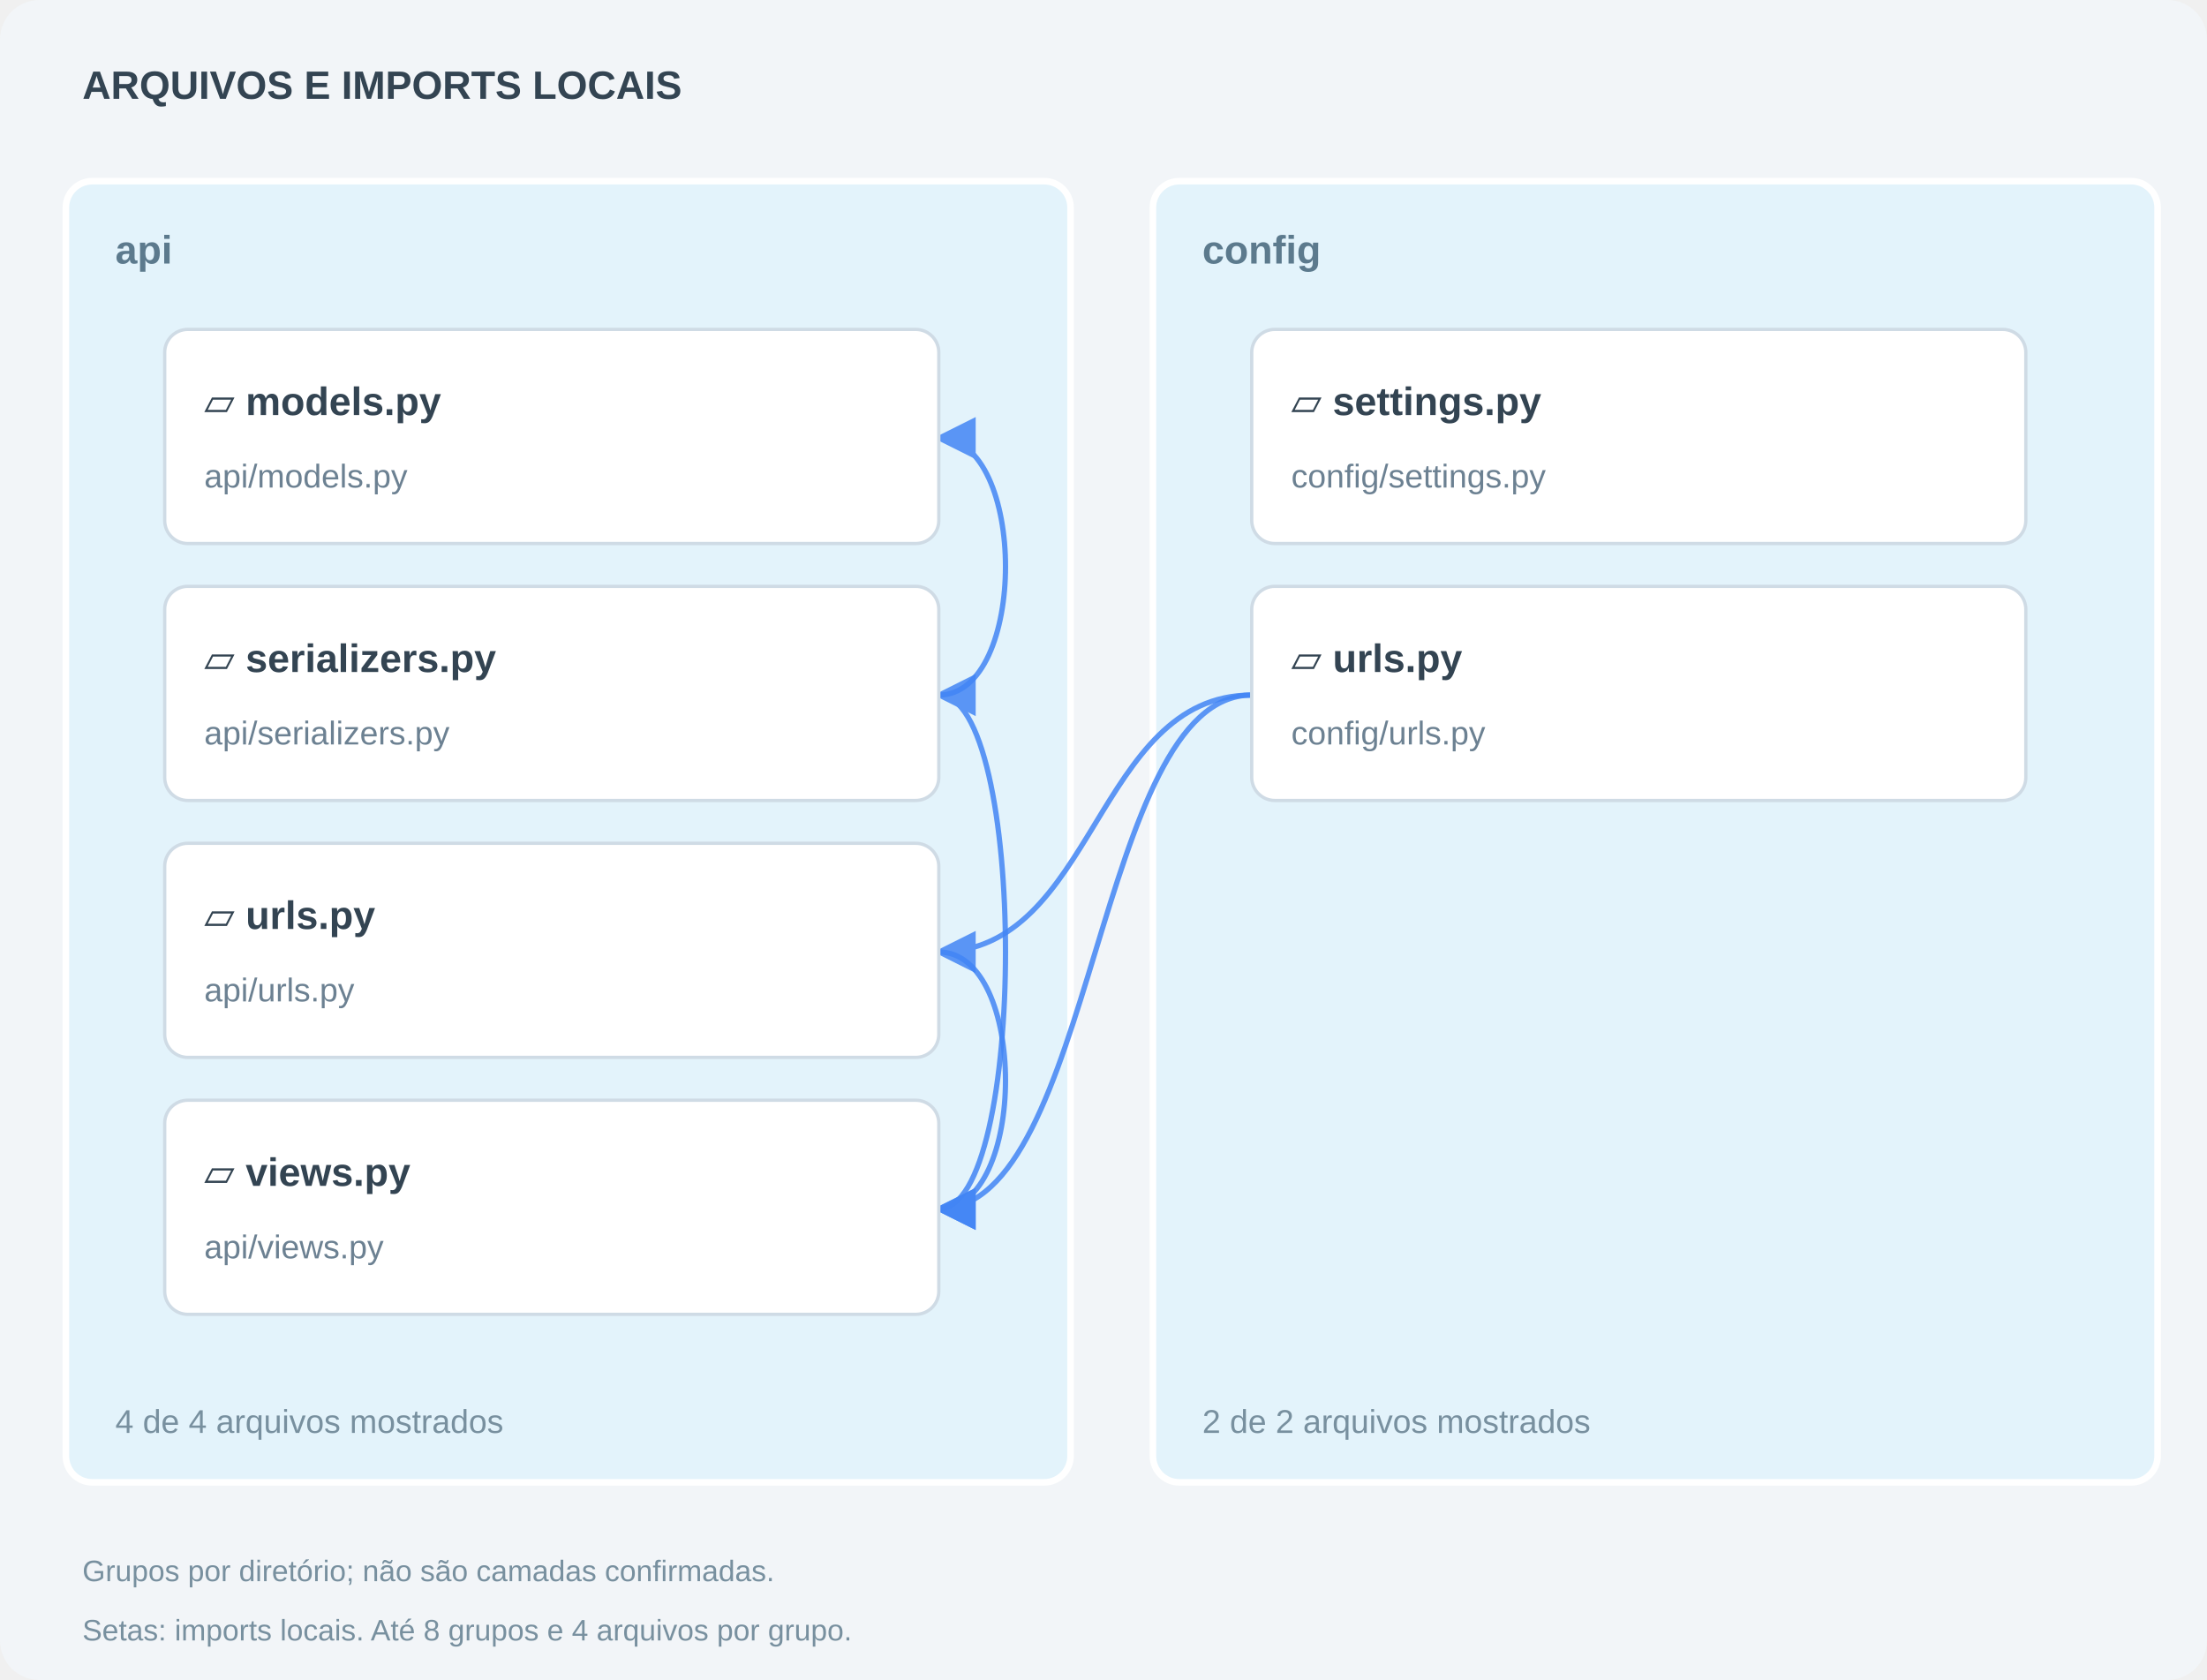
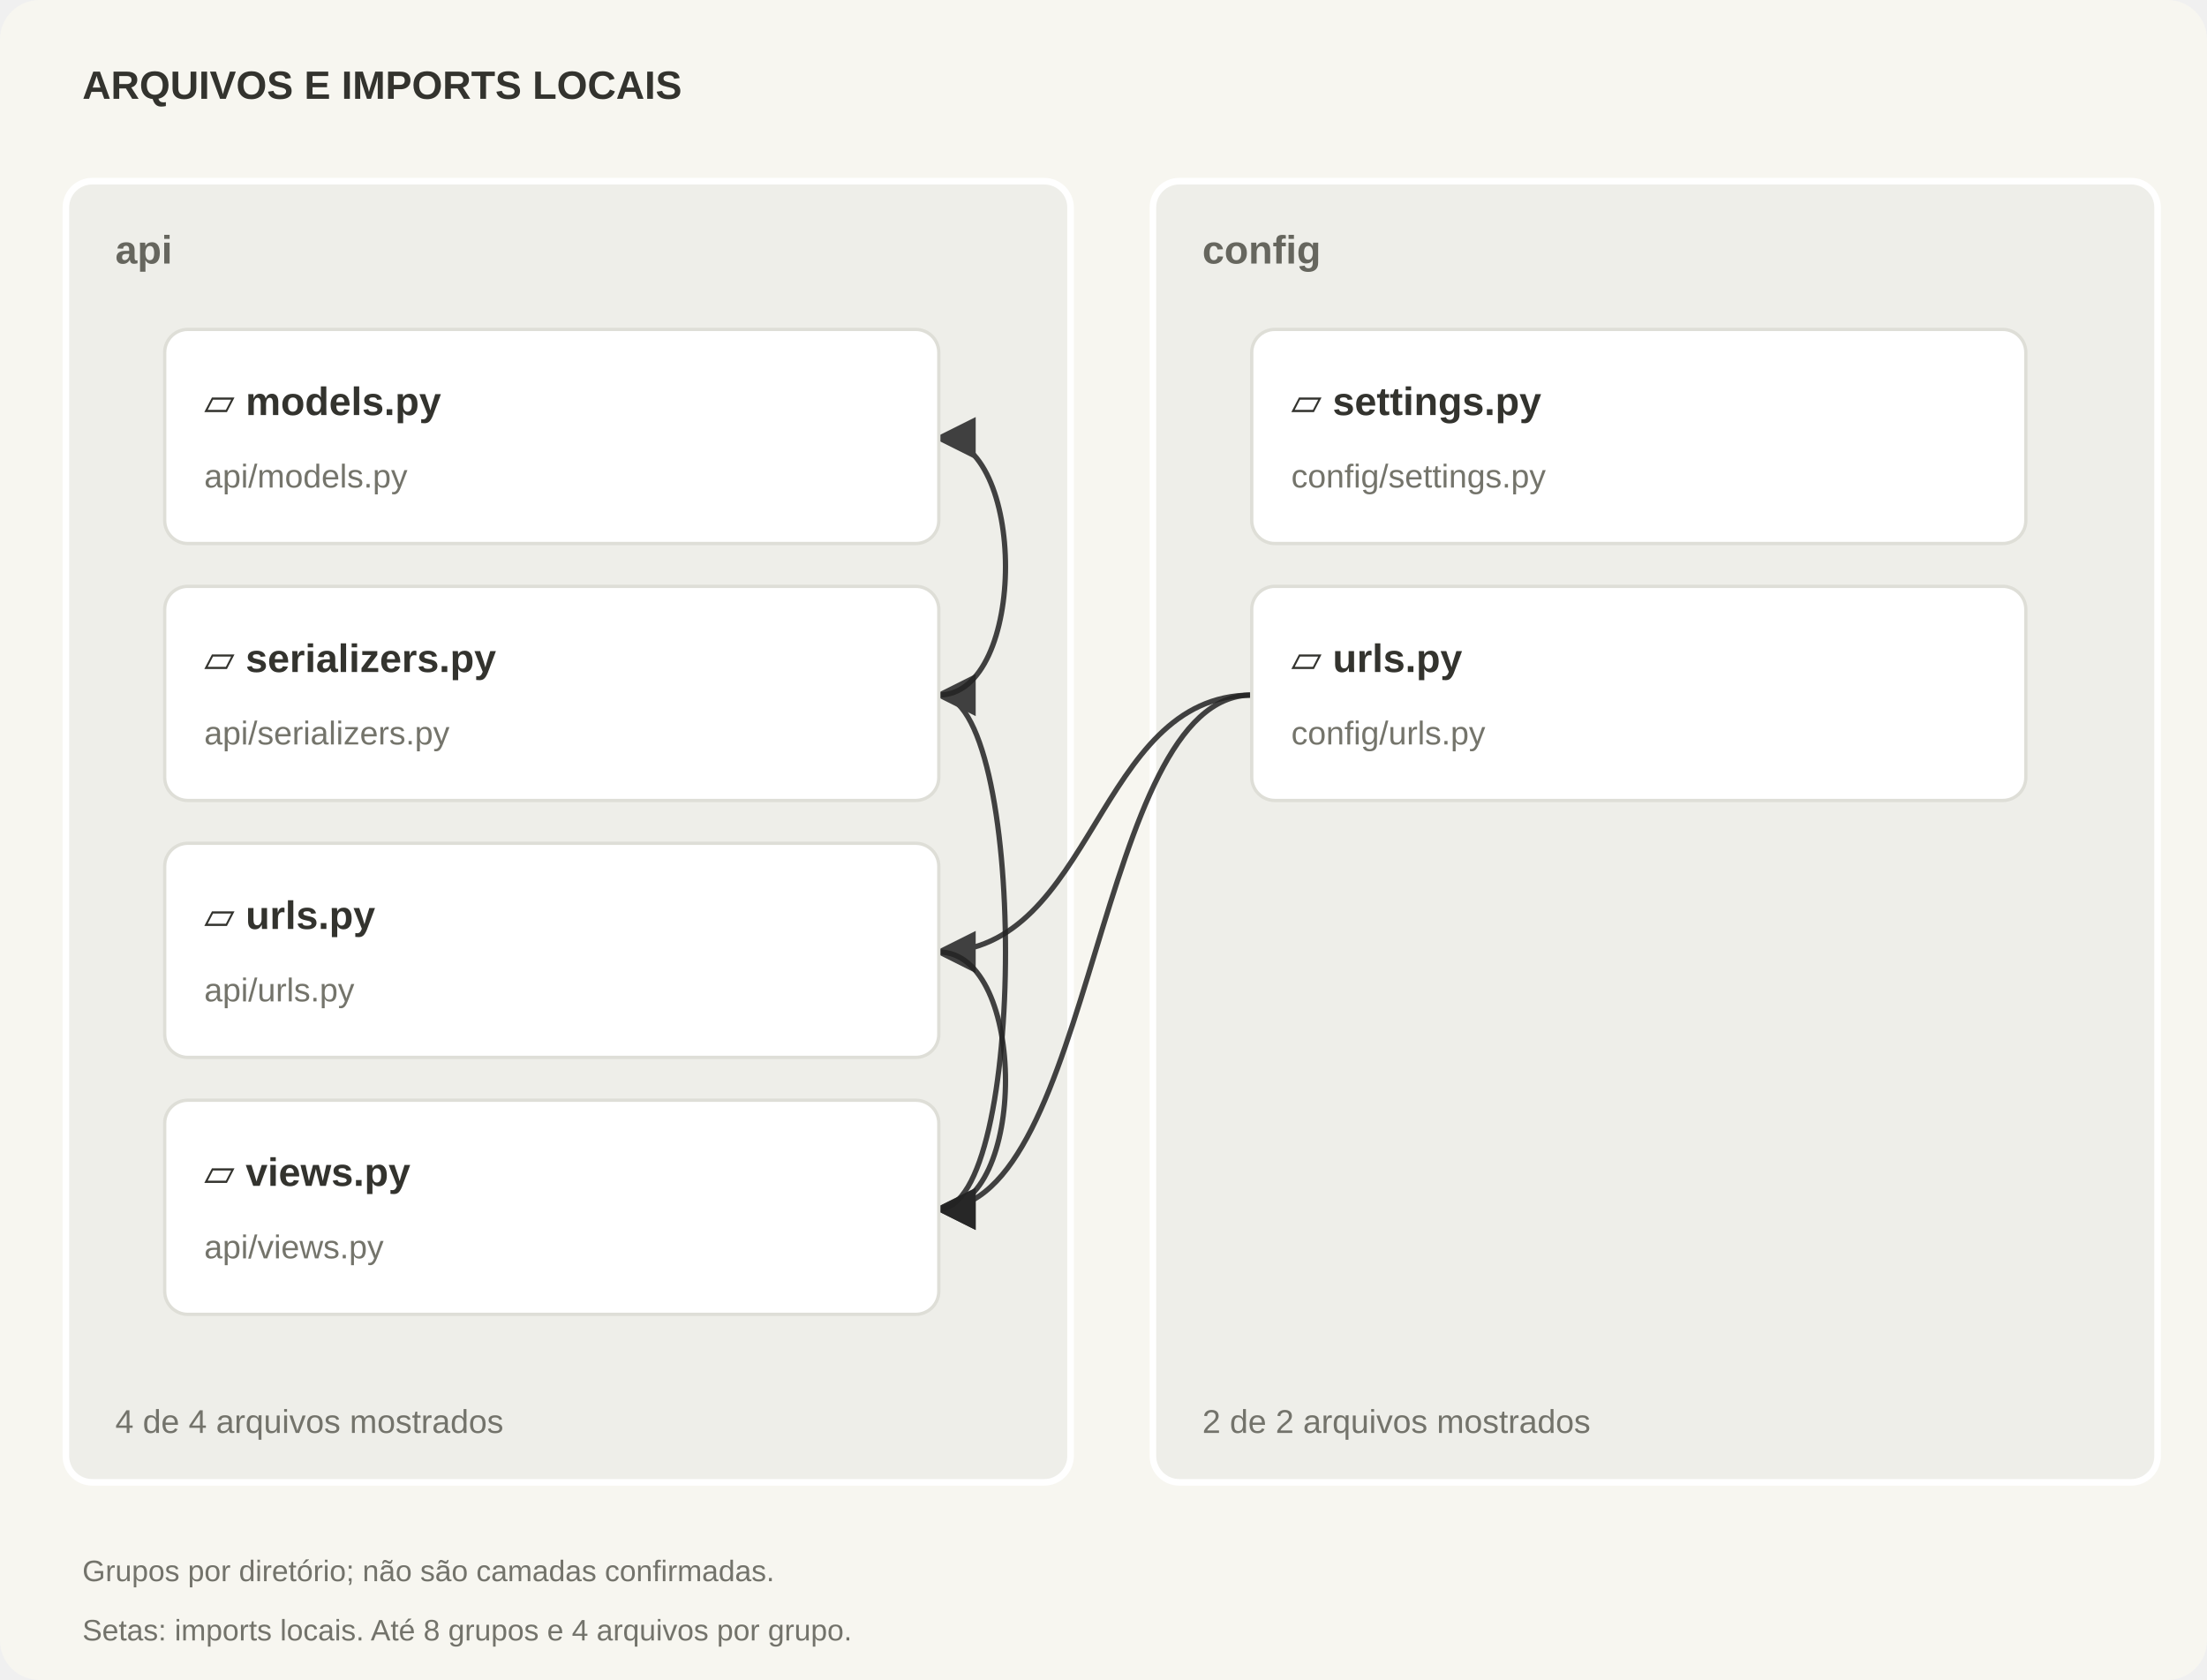
<svg xmlns="http://www.w3.org/2000/svg" viewBox="0 0 670 510" role="img" aria-label="Arquitetura · arquivos e imports locais">
  <defs>
    <marker id="arrow-cbd5899f" markerWidth="8" markerHeight="8" refX="7" refY="4" orient="auto">
-       <path d="M0 0 L8 4 L0 8 Z" fill="#4285f4" />
+       <path d="M0 0 L8 4 L0 8 Z" fill="#222222" />
    </marker>
  </defs>
-   <rect width="670" height="510" rx="12" fill="#f2f5f8" />
-   <text x="25" y="30" font-family="Segoe UI,Arial,sans-serif" font-size="12" fill="#334452" font-weight="600">ARQUIVOS E IMPORTS LOCAIS</text>
-   <rect x="20" y="55" width="305" height="395" rx="8" fill="#e3f3fb" stroke="#fff" stroke-width="2" />
-   <text x="35" y="80" font-family="Segoe UI,Arial,sans-serif" font-size="12" fill="#5c7a8d" font-weight="600">api</text>
-   <text x="35" y="435" font-family="Segoe UI,Arial,sans-serif" font-size="10" fill="#78909f" font-weight="400">4 de 4 arquivos mostrados</text>
-   <rect x="350" y="55" width="305" height="395" rx="8" fill="#e3f3fb" stroke="#fff" stroke-width="2" />
-   <text x="365" y="80" font-family="Segoe UI,Arial,sans-serif" font-size="12" fill="#5c7a8d" font-weight="600">config</text>
-   <text x="365" y="435" font-family="Segoe UI,Arial,sans-serif" font-size="10" fill="#78909f" font-weight="400">2 de 2 arquivos mostrados</text>
-   <path d="M285 211 C312 211, 312 133, 285 133" stroke="#4285f4" stroke-width="1.6" fill="none" marker-end="url(#arrow-cbd5899f)" opacity=".85" />
-   <path d="M285 289 C312 289, 312 367, 285 367" stroke="#4285f4" stroke-width="1.6" fill="none" marker-end="url(#arrow-cbd5899f)" opacity=".85" />
-   <path d="M285 367 C312 367, 312 211, 285 211" stroke="#4285f4" stroke-width="1.6" fill="none" marker-end="url(#arrow-cbd5899f)" opacity=".85" />
-   <path d="M380 211 C332.5 211, 332.5 289, 285 289" stroke="#4285f4" stroke-width="1.6" fill="none" marker-end="url(#arrow-cbd5899f)" opacity=".85" />
-   <path d="M380 211 C332.5 211, 332.5 367, 285 367" stroke="#4285f4" stroke-width="1.6" fill="none" marker-end="url(#arrow-cbd5899f)" opacity=".85" />
+   <rect width="670" height="510" rx="12" fill="#f7f6f0" />
+   <text x="25" y="30" font-family="Segoe UI,Arial,sans-serif" font-size="12" fill="#33332e" font-weight="600">ARQUIVOS E IMPORTS LOCAIS</text>
+   <rect x="20" y="55" width="305" height="395" rx="8" fill="#eeeee9" stroke="#fff" stroke-width="2" />
+   <text x="35" y="80" font-family="Segoe UI,Arial,sans-serif" font-size="12" fill="#66665e" font-weight="600">api</text>
+   <text x="35" y="435" font-family="Segoe UI,Arial,sans-serif" font-size="10" fill="#73736b" font-weight="400">4 de 4 arquivos mostrados</text>
+   <rect x="350" y="55" width="305" height="395" rx="8" fill="#eeeee9" stroke="#fff" stroke-width="2" />
+   <text x="365" y="80" font-family="Segoe UI,Arial,sans-serif" font-size="12" fill="#66665e" font-weight="600">config</text>
+   <text x="365" y="435" font-family="Segoe UI,Arial,sans-serif" font-size="10" fill="#73736b" font-weight="400">2 de 2 arquivos mostrados</text>
+   <path d="M285 211 C312 211, 312 133, 285 133" stroke="#222222" stroke-width="1.6" fill="none" marker-end="url(#arrow-cbd5899f)" opacity=".85" />
+   <path d="M285 289 C312 289, 312 367, 285 367" stroke="#222222" stroke-width="1.6" fill="none" marker-end="url(#arrow-cbd5899f)" opacity=".85" />
+   <path d="M285 367 C312 367, 312 211, 285 211" stroke="#222222" stroke-width="1.6" fill="none" marker-end="url(#arrow-cbd5899f)" opacity=".85" />
+   <path d="M380 211 C332.5 211, 332.5 289, 285 289" stroke="#222222" stroke-width="1.6" fill="none" marker-end="url(#arrow-cbd5899f)" opacity=".85" />
+   <path d="M380 211 C332.5 211, 332.5 367, 285 367" stroke="#222222" stroke-width="1.6" fill="none" marker-end="url(#arrow-cbd5899f)" opacity=".85" />
  <g>
-     <rect x="50" y="100" width="235" height="65" rx="7" fill="#ffffff" stroke="#cfdbe5" />
-     <text x="62" y="126" font-family="Segoe UI,Arial,sans-serif" font-size="12" fill="#334452" font-weight="600">▱ models.py</text>
-     <text x="62" y="148" font-family="Segoe UI,Arial,sans-serif" font-size="10" fill="#6c8192" font-weight="400">api/models.py</text>
+     <rect x="50" y="100" width="235" height="65" rx="7" fill="#ffffff" stroke="#deded7" />
+     <text x="62" y="126" font-family="Segoe UI,Arial,sans-serif" font-size="12" fill="#33332e" font-weight="600">▱ models.py</text>
+     <text x="62" y="148" font-family="Segoe UI,Arial,sans-serif" font-size="10" fill="#74746b" font-weight="400">api/models.py</text>
  </g>
  <g>
-     <rect x="50" y="178" width="235" height="65" rx="7" fill="#ffffff" stroke="#cfdbe5" />
-     <text x="62" y="204" font-family="Segoe UI,Arial,sans-serif" font-size="12" fill="#334452" font-weight="600">▱ serializers.py</text>
-     <text x="62" y="226" font-family="Segoe UI,Arial,sans-serif" font-size="10" fill="#6c8192" font-weight="400">api/serializers.py</text>
+     <rect x="50" y="178" width="235" height="65" rx="7" fill="#ffffff" stroke="#deded7" />
+     <text x="62" y="204" font-family="Segoe UI,Arial,sans-serif" font-size="12" fill="#33332e" font-weight="600">▱ serializers.py</text>
+     <text x="62" y="226" font-family="Segoe UI,Arial,sans-serif" font-size="10" fill="#74746b" font-weight="400">api/serializers.py</text>
  </g>
  <g>
-     <rect x="50" y="256" width="235" height="65" rx="7" fill="#ffffff" stroke="#cfdbe5" />
-     <text x="62" y="282" font-family="Segoe UI,Arial,sans-serif" font-size="12" fill="#334452" font-weight="600">▱ urls.py</text>
-     <text x="62" y="304" font-family="Segoe UI,Arial,sans-serif" font-size="10" fill="#6c8192" font-weight="400">api/urls.py</text>
+     <rect x="50" y="256" width="235" height="65" rx="7" fill="#ffffff" stroke="#deded7" />
+     <text x="62" y="282" font-family="Segoe UI,Arial,sans-serif" font-size="12" fill="#33332e" font-weight="600">▱ urls.py</text>
+     <text x="62" y="304" font-family="Segoe UI,Arial,sans-serif" font-size="10" fill="#74746b" font-weight="400">api/urls.py</text>
  </g>
  <g>
-     <rect x="50" y="334" width="235" height="65" rx="7" fill="#ffffff" stroke="#cfdbe5" />
-     <text x="62" y="360" font-family="Segoe UI,Arial,sans-serif" font-size="12" fill="#334452" font-weight="600">▱ views.py</text>
-     <text x="62" y="382" font-family="Segoe UI,Arial,sans-serif" font-size="10" fill="#6c8192" font-weight="400">api/views.py</text>
+     <rect x="50" y="334" width="235" height="65" rx="7" fill="#ffffff" stroke="#deded7" />
+     <text x="62" y="360" font-family="Segoe UI,Arial,sans-serif" font-size="12" fill="#33332e" font-weight="600">▱ views.py</text>
+     <text x="62" y="382" font-family="Segoe UI,Arial,sans-serif" font-size="10" fill="#74746b" font-weight="400">api/views.py</text>
  </g>
  <g>
-     <rect x="380" y="100" width="235" height="65" rx="7" fill="#ffffff" stroke="#cfdbe5" />
-     <text x="392" y="126" font-family="Segoe UI,Arial,sans-serif" font-size="12" fill="#334452" font-weight="600">▱ settings.py</text>
-     <text x="392" y="148" font-family="Segoe UI,Arial,sans-serif" font-size="10" fill="#6c8192" font-weight="400">config/settings.py</text>
+     <rect x="380" y="100" width="235" height="65" rx="7" fill="#ffffff" stroke="#deded7" />
+     <text x="392" y="126" font-family="Segoe UI,Arial,sans-serif" font-size="12" fill="#33332e" font-weight="600">▱ settings.py</text>
+     <text x="392" y="148" font-family="Segoe UI,Arial,sans-serif" font-size="10" fill="#74746b" font-weight="400">config/settings.py</text>
  </g>
  <g>
-     <rect x="380" y="178" width="235" height="65" rx="7" fill="#ffffff" stroke="#cfdbe5" />
-     <text x="392" y="204" font-family="Segoe UI,Arial,sans-serif" font-size="12" fill="#334452" font-weight="600">▱ urls.py</text>
-     <text x="392" y="226" font-family="Segoe UI,Arial,sans-serif" font-size="10" fill="#6c8192" font-weight="400">config/urls.py</text>
+     <rect x="380" y="178" width="235" height="65" rx="7" fill="#ffffff" stroke="#deded7" />
+     <text x="392" y="204" font-family="Segoe UI,Arial,sans-serif" font-size="12" fill="#33332e" font-weight="600">▱ urls.py</text>
+     <text x="392" y="226" font-family="Segoe UI,Arial,sans-serif" font-size="10" fill="#74746b" font-weight="400">config/urls.py</text>
  </g>
-   <text x="25" y="480" font-family="Segoe UI,Arial,sans-serif" font-size="9" fill="#78909f" font-weight="400">Grupos por diretório; não são camadas confirmadas.</text>
-   <text x="25" y="498" font-family="Segoe UI,Arial,sans-serif" font-size="9" fill="#78909f" font-weight="400">Setas: imports locais. Até 8 grupos e 4 arquivos por grupo.</text>
+   <text x="25" y="480" font-family="Segoe UI,Arial,sans-serif" font-size="9" fill="#73736b" font-weight="400">Grupos por diretório; não são camadas confirmadas.</text>
+   <text x="25" y="498" font-family="Segoe UI,Arial,sans-serif" font-size="9" fill="#73736b" font-weight="400">Setas: imports locais. Até 8 grupos e 4 arquivos por grupo.</text>
</svg>
